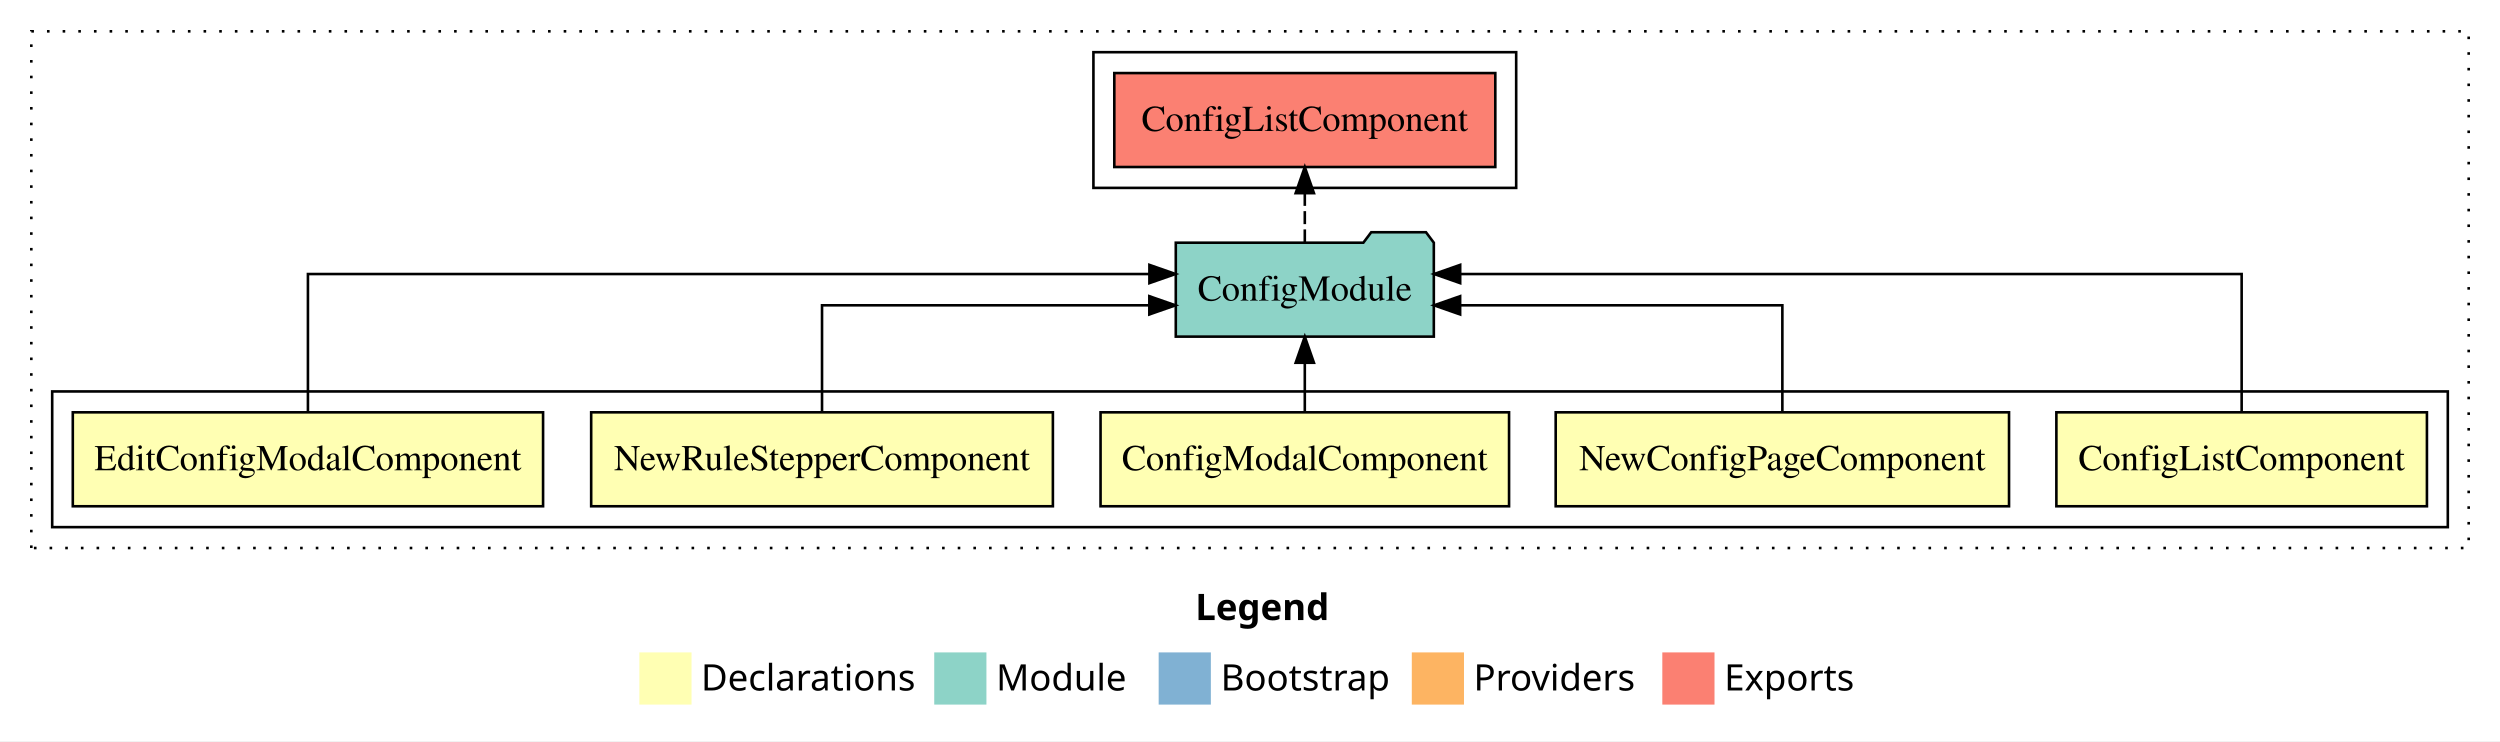
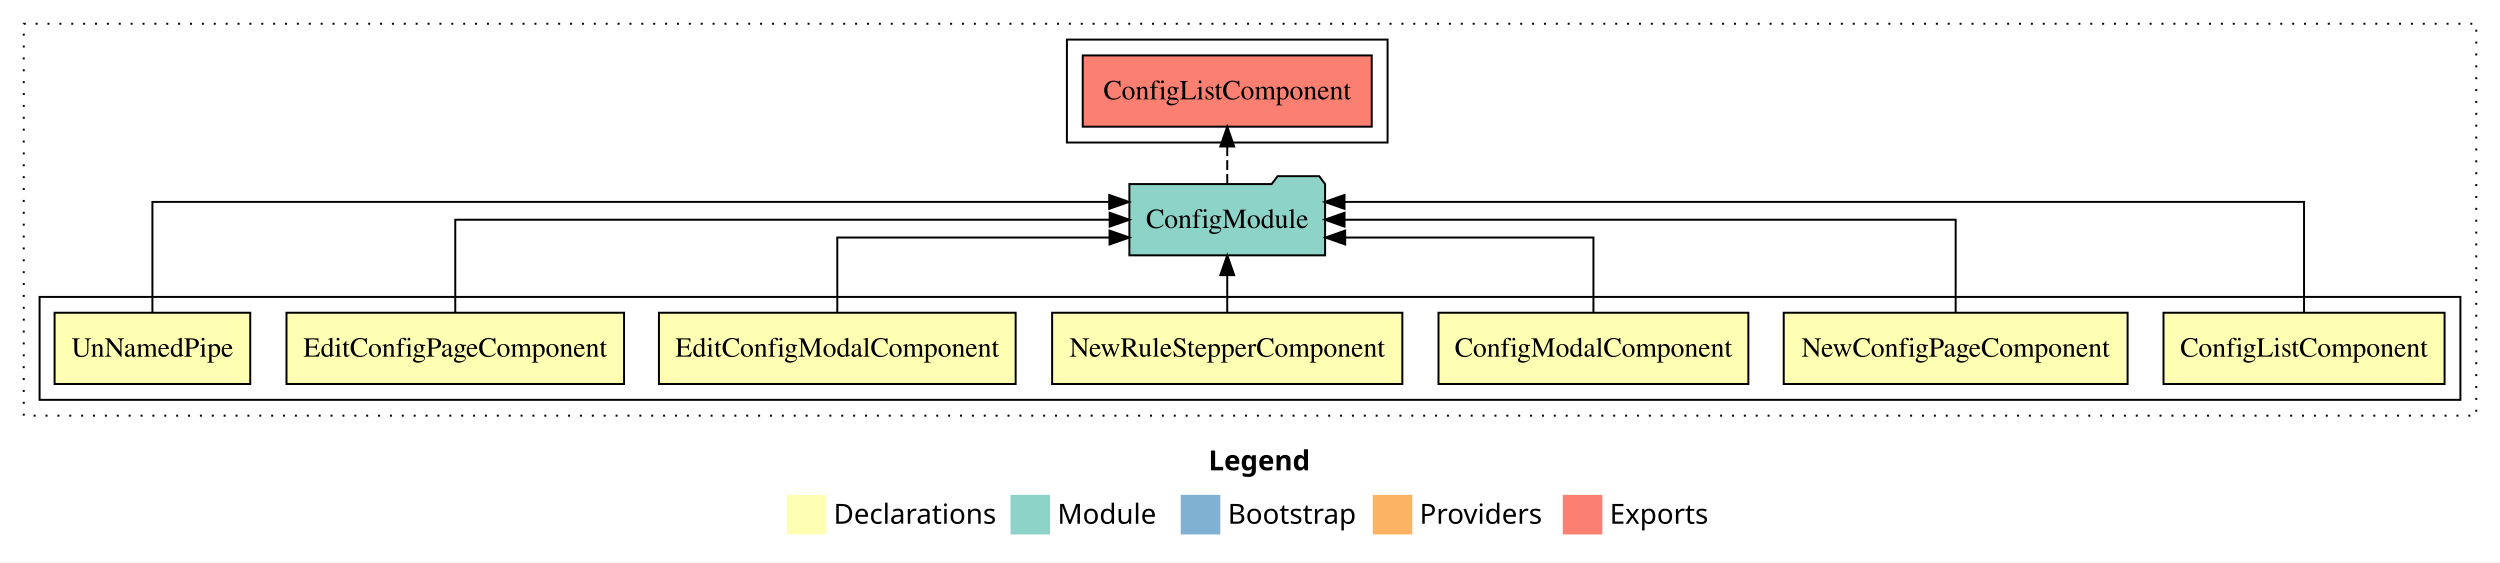
- <svg xmlns="http://www.w3.org/2000/svg" width="958pt" height="284pt" viewBox="0.00 0.00 958.00 284.00">
+ <svg xmlns="http://www.w3.org/2000/svg" width="1263pt" height="284pt" viewBox="0.00 0.00 1263.00 284.00">
  <g id="graph0" class="graph" transform="scale(1 1) rotate(0) translate(4 280)">
-     <polygon fill="#ffffff" stroke="transparent" points="-4,4 -4,-280 954,-280 954,4 -4,4" />
-     <text text-anchor="start" x="454.009" y="-42.4" font-family="sans-serif" font-weight="bold" font-size="14.00" fill="#000000">Legend</text>
-     <polygon fill="#ffffb3" stroke="transparent" points="241,-10 241,-30 261,-30 261,-10 241,-10" />
-     <text text-anchor="start" x="264.629" y="-15.4" font-family="sans-serif" font-size="14.00" fill="#000000">  Declarations</text>
-     <polygon fill="#8dd3c7" stroke="transparent" points="354,-10 354,-30 374,-30 374,-10 354,-10" />
-     <text text-anchor="start" x="377.725" y="-15.4" font-family="sans-serif" font-size="14.00" fill="#000000">  Module</text>
-     <polygon fill="#80b1d3" stroke="transparent" points="440,-10 440,-30 460,-30 460,-10 440,-10" />
-     <text text-anchor="start" x="463.781" y="-15.4" font-family="sans-serif" font-size="14.00" fill="#000000">  Bootstrap</text>
-     <polygon fill="#fdb462" stroke="transparent" points="537,-10 537,-30 557,-30 557,-10 537,-10" />
-     <text text-anchor="start" x="560.673" y="-15.4" font-family="sans-serif" font-size="14.00" fill="#000000">  Providers</text>
-     <polygon fill="#fb8072" stroke="transparent" points="633,-10 633,-30 653,-30 653,-10 633,-10" />
-     <text text-anchor="start" x="656.726" y="-15.4" font-family="sans-serif" font-size="14.00" fill="#000000">  Exports</text>
+     <polygon fill="#ffffff" stroke="transparent" points="-4,4 -4,-280 1259,-280 1259,4 -4,4" />
+     <text text-anchor="start" x="606.509" y="-42.4" font-family="sans-serif" font-weight="bold" font-size="14.00" fill="#000000">Legend</text>
+     <polygon fill="#ffffb3" stroke="transparent" points="393.5,-10 393.5,-30 413.5,-30 413.5,-10 393.5,-10" />
+     <text text-anchor="start" x="417.129" y="-15.4" font-family="sans-serif" font-size="14.00" fill="#000000">  Declarations</text>
+     <polygon fill="#8dd3c7" stroke="transparent" points="506.5,-10 506.5,-30 526.5,-30 526.5,-10 506.5,-10" />
+     <text text-anchor="start" x="530.225" y="-15.4" font-family="sans-serif" font-size="14.00" fill="#000000">  Module</text>
+     <polygon fill="#80b1d3" stroke="transparent" points="592.5,-10 592.5,-30 612.5,-30 612.5,-10 592.5,-10" />
+     <text text-anchor="start" x="616.281" y="-15.4" font-family="sans-serif" font-size="14.00" fill="#000000">  Bootstrap</text>
+     <polygon fill="#fdb462" stroke="transparent" points="689.5,-10 689.5,-30 709.5,-30 709.5,-10 689.5,-10" />
+     <text text-anchor="start" x="713.173" y="-15.4" font-family="sans-serif" font-size="14.00" fill="#000000">  Providers</text>
+     <polygon fill="#fb8072" stroke="transparent" points="785.5,-10 785.5,-30 805.5,-30 805.5,-10 785.5,-10" />
+     <text text-anchor="start" x="809.226" y="-15.4" font-family="sans-serif" font-size="14.00" fill="#000000">  Exports</text>
    <g id="clust1" class="cluster">
-       <polygon fill="none" stroke="#000000" stroke-dasharray="1,5" points="8,-70 8,-268 942,-268 942,-70 8,-70" />
+       <polygon fill="none" stroke="#000000" stroke-dasharray="1,5" points="8,-70 8,-268 1247,-268 1247,-70 8,-70" />
    </g>
    <g id="clust2" class="cluster">
-       <polygon fill="none" stroke="#000000" points="16,-78 16,-130 934,-130 934,-78 16,-78" />
+       <polygon fill="none" stroke="#000000" points="16,-78 16,-130 1239,-130 1239,-78 16,-78" />
    </g>
-     <g id="clust9" class="cluster">
-       <polygon fill="none" stroke="#000000" points="415,-208 415,-260 577,-260 577,-208 415,-208" />
+     <g id="clust11" class="cluster">
+       <polygon fill="none" stroke="#000000" points="535,-208 535,-260 697,-260 697,-208 535,-208" />
    </g>
    <g id="node1" class="node">
-       <polygon fill="#ffffb3" stroke="#000000" points="925.999,-122 784.001,-122 784.001,-86 925.999,-86 925.999,-122" />
-       <text text-anchor="middle" x="855" y="-99.8" font-family="Times,serif" font-size="14.00" fill="#000000">ConfigListComponent</text>
+       <polygon fill="#ffffb3" stroke="#000000" points="1230.999,-122 1089.001,-122 1089.001,-86 1230.999,-86 1230.999,-122" />
+       <text text-anchor="middle" x="1160" y="-99.8" font-family="Times,serif" font-size="14.00" fill="#000000">ConfigListComponent</text>
+     </g>
+     <g id="node8" class="node">
+       <polygon fill="#8dd3c7" stroke="#000000" points="665.439,-187 662.439,-191 641.439,-191 638.439,-187 566.561,-187 566.561,-151 665.439,-151 665.439,-187" />
+       <text text-anchor="middle" x="616" y="-164.8" font-family="Times,serif" font-size="14.00" fill="#000000">ConfigModule</text>
+     </g>
+     <g id="edge1" class="edge">
+       <path fill="none" stroke="#000000" d="M1160,-122.292C1160,-144.206 1160,-178 1160,-178 1160,-178 675.236,-178 675.236,-178" />
+       <polygon fill="#000000" stroke="#000000" points="675.236,-174.5 665.236,-178 675.236,-181.5 675.236,-174.5" />
+     </g>
+     <g id="node2" class="node">
+       <polygon fill="#ffffb3" stroke="#000000" points="1070.86,-122 897.14,-122 897.14,-86 1070.86,-86 1070.86,-122" />
+       <text text-anchor="middle" x="984" y="-99.8" font-family="Times,serif" font-size="14.00" fill="#000000">NewConfigPageComponent</text>
+     </g>
+     <g id="edge2" class="edge">
+       <path fill="none" stroke="#000000" d="M984,-122.106C984,-141.339 984,-169 984,-169 984,-169 675.248,-169 675.248,-169" />
+       <polygon fill="#000000" stroke="#000000" points="675.248,-165.5 665.248,-169 675.248,-172.5 675.248,-165.5" />
+     </g>
+     <g id="node3" class="node">
+       <polygon fill="#ffffb3" stroke="#000000" points="879.27,-122 722.73,-122 722.73,-86 879.27,-86 879.27,-122" />
+       <text text-anchor="middle" x="801" y="-99.8" font-family="Times,serif" font-size="14.00" fill="#000000">ConfigModalComponent</text>
+     </g>
+     <g id="edge3" class="edge">
+       <path fill="none" stroke="#000000" d="M801,-122.027C801,-138.398 801,-160 801,-160 801,-160 675.577,-160 675.577,-160" />
+       <polygon fill="#000000" stroke="#000000" points="675.577,-156.5 665.577,-160 675.577,-163.5 675.577,-156.5" />
+     </g>
+     <g id="node4" class="node">
+       <polygon fill="#ffffb3" stroke="#000000" points="704.465,-122 527.535,-122 527.535,-86 704.465,-86 704.465,-122" />
+       <text text-anchor="middle" x="616" y="-99.8" font-family="Times,serif" font-size="14.00" fill="#000000">NewRuleStepperComponent</text>
+     </g>
+     <g id="edge4" class="edge">
+       <path fill="none" stroke="#000000" d="M616,-122.106C616,-122.106 616,-140.991 616,-140.991" />
+       <polygon fill="#000000" stroke="#000000" points="612.5,-140.991 616,-150.991 619.5,-140.991 612.5,-140.991" />
+     </g>
+     <g id="node5" class="node">
+       <polygon fill="#ffffb3" stroke="#000000" points="509.104,-122 328.896,-122 328.896,-86 509.104,-86 509.104,-122" />
+       <text text-anchor="middle" x="419" y="-99.8" font-family="Times,serif" font-size="14.00" fill="#000000">EditConfigModalComponent</text>
+     </g>
+     <g id="edge5" class="edge">
+       <path fill="none" stroke="#000000" d="M419,-122.027C419,-138.398 419,-160 419,-160 419,-160 556.543,-160 556.543,-160" />
+       <polygon fill="#000000" stroke="#000000" points="556.543,-163.5 566.543,-160 556.543,-156.5 556.543,-163.5" />
    </g>
    <g id="node6" class="node">
-       <polygon fill="#8dd3c7" stroke="#000000" points="545.439,-187 542.439,-191 521.439,-191 518.439,-187 446.561,-187 446.561,-151 545.439,-151 545.439,-187" />
-       <text text-anchor="middle" x="496" y="-164.8" font-family="Times,serif" font-size="14.00" fill="#000000">ConfigModule</text>
+       <polygon fill="#ffffb3" stroke="#000000" points="311.266,-122 140.734,-122 140.734,-86 311.266,-86 311.266,-122" />
+       <text text-anchor="middle" x="226" y="-99.8" font-family="Times,serif" font-size="14.00" fill="#000000">EditConfigPageComponent</text>
    </g>
-     <g id="edge1" class="edge">
-       <path fill="none" stroke="#000000" d="M855,-122.284C855,-143.321 855,-175 855,-175 855,-175 555.54,-175 555.54,-175" />
-       <polygon fill="#000000" stroke="#000000" points="555.54,-171.5 545.54,-175 555.54,-178.5 555.54,-171.5" />
-     </g>
-     <g id="node2" class="node">
-       <polygon fill="#ffffb3" stroke="#000000" points="765.86,-122 592.14,-122 592.14,-86 765.86,-86 765.86,-122" />
-       <text text-anchor="middle" x="679" y="-99.8" font-family="Times,serif" font-size="14.00" fill="#000000">NewConfigPageComponent</text>
-     </g>
-     <g id="edge2" class="edge">
-       <path fill="none" stroke="#000000" d="M679,-122.022C679,-139.373 679,-163 679,-163 679,-163 555.522,-163 555.522,-163" />
-       <polygon fill="#000000" stroke="#000000" points="555.523,-159.5 545.522,-163 555.522,-166.5 555.523,-159.5" />
-     </g>
-     <g id="node3" class="node">
-       <polygon fill="#ffffb3" stroke="#000000" points="574.27,-122 417.73,-122 417.73,-86 574.27,-86 574.27,-122" />
-       <text text-anchor="middle" x="496" y="-99.8" font-family="Times,serif" font-size="14.00" fill="#000000">ConfigModalComponent</text>
-     </g>
-     <g id="edge3" class="edge">
-       <path fill="none" stroke="#000000" d="M496,-122.106C496,-122.106 496,-140.991 496,-140.991" />
-       <polygon fill="#000000" stroke="#000000" points="492.5,-140.991 496,-150.991 499.5,-140.991 492.5,-140.991" />
-     </g>
-     <g id="node4" class="node">
-       <polygon fill="#ffffb3" stroke="#000000" points="399.465,-122 222.535,-122 222.535,-86 399.465,-86 399.465,-122" />
-       <text text-anchor="middle" x="311" y="-99.8" font-family="Times,serif" font-size="14.00" fill="#000000">NewRuleStepperComponent</text>
-     </g>
-     <g id="edge4" class="edge">
-       <path fill="none" stroke="#000000" d="M311,-122.022C311,-139.373 311,-163 311,-163 311,-163 436.423,-163 436.423,-163" />
-       <polygon fill="#000000" stroke="#000000" points="436.423,-166.5 446.423,-163 436.423,-159.5 436.423,-166.5" />
-     </g>
-     <g id="node5" class="node">
-       <polygon fill="#ffffb3" stroke="#000000" points="204.104,-122 23.896,-122 23.896,-86 204.104,-86 204.104,-122" />
-       <text text-anchor="middle" x="114" y="-99.8" font-family="Times,serif" font-size="14.00" fill="#000000">EditConfigModalComponent</text>
-     </g>
-     <g id="edge5" class="edge">
-       <path fill="none" stroke="#000000" d="M114,-122.284C114,-143.321 114,-175 114,-175 114,-175 436.452,-175 436.452,-175" />
-       <polygon fill="#000000" stroke="#000000" points="436.452,-178.5 446.452,-175 436.452,-171.5 436.452,-178.5" />
+     <g id="edge6" class="edge">
+       <path fill="none" stroke="#000000" d="M226,-122.106C226,-141.339 226,-169 226,-169 226,-169 556.606,-169 556.606,-169" />
+       <polygon fill="#000000" stroke="#000000" points="556.606,-172.5 566.606,-169 556.606,-165.5 556.606,-172.5" />
    </g>
    <g id="node7" class="node">
-       <polygon fill="#fb8072" stroke="#000000" points="569,-252 423,-252 423,-216 569,-216 569,-252" />
-       <text text-anchor="middle" x="496" y="-229.8" font-family="Times,serif" font-size="14.00" fill="#000000">ConfigListComponent </text>
+       <polygon fill="#ffffb3" stroke="#000000" points="122.422,-122 23.578,-122 23.578,-86 122.422,-86 122.422,-122" />
+       <text text-anchor="middle" x="73" y="-99.8" font-family="Times,serif" font-size="14.00" fill="#000000">UnNamedPipe</text>
    </g>
-     <g id="edge6" class="edge">
-       <path fill="none" stroke="#000000" stroke-dasharray="5,2" d="M496,-187.106C496,-187.106 496,-205.991 496,-205.991" />
-       <polygon fill="#000000" stroke="#000000" points="492.5,-205.991 496,-215.991 499.5,-205.991 492.5,-205.991" />
+     <g id="edge7" class="edge">
+       <path fill="none" stroke="#000000" d="M73,-122.292C73,-144.206 73,-178 73,-178 73,-178 556.373,-178 556.373,-178" />
+       <polygon fill="#000000" stroke="#000000" points="556.373,-181.5 566.373,-178 556.373,-174.5 556.373,-181.5" />
+     </g>
+     <g id="node9" class="node">
+       <polygon fill="#fb8072" stroke="#000000" points="689,-252 543,-252 543,-216 689,-216 689,-252" />
+       <text text-anchor="middle" x="616" y="-229.8" font-family="Times,serif" font-size="14.00" fill="#000000">ConfigListComponent </text>
+     </g>
+     <g id="edge8" class="edge">
+       <path fill="none" stroke="#000000" stroke-dasharray="5,2" d="M616,-187.106C616,-187.106 616,-205.991 616,-205.991" />
+       <polygon fill="#000000" stroke="#000000" points="612.5,-205.991 616,-215.991 619.5,-205.991 612.5,-205.991" />
    </g>
  </g>
</svg>
